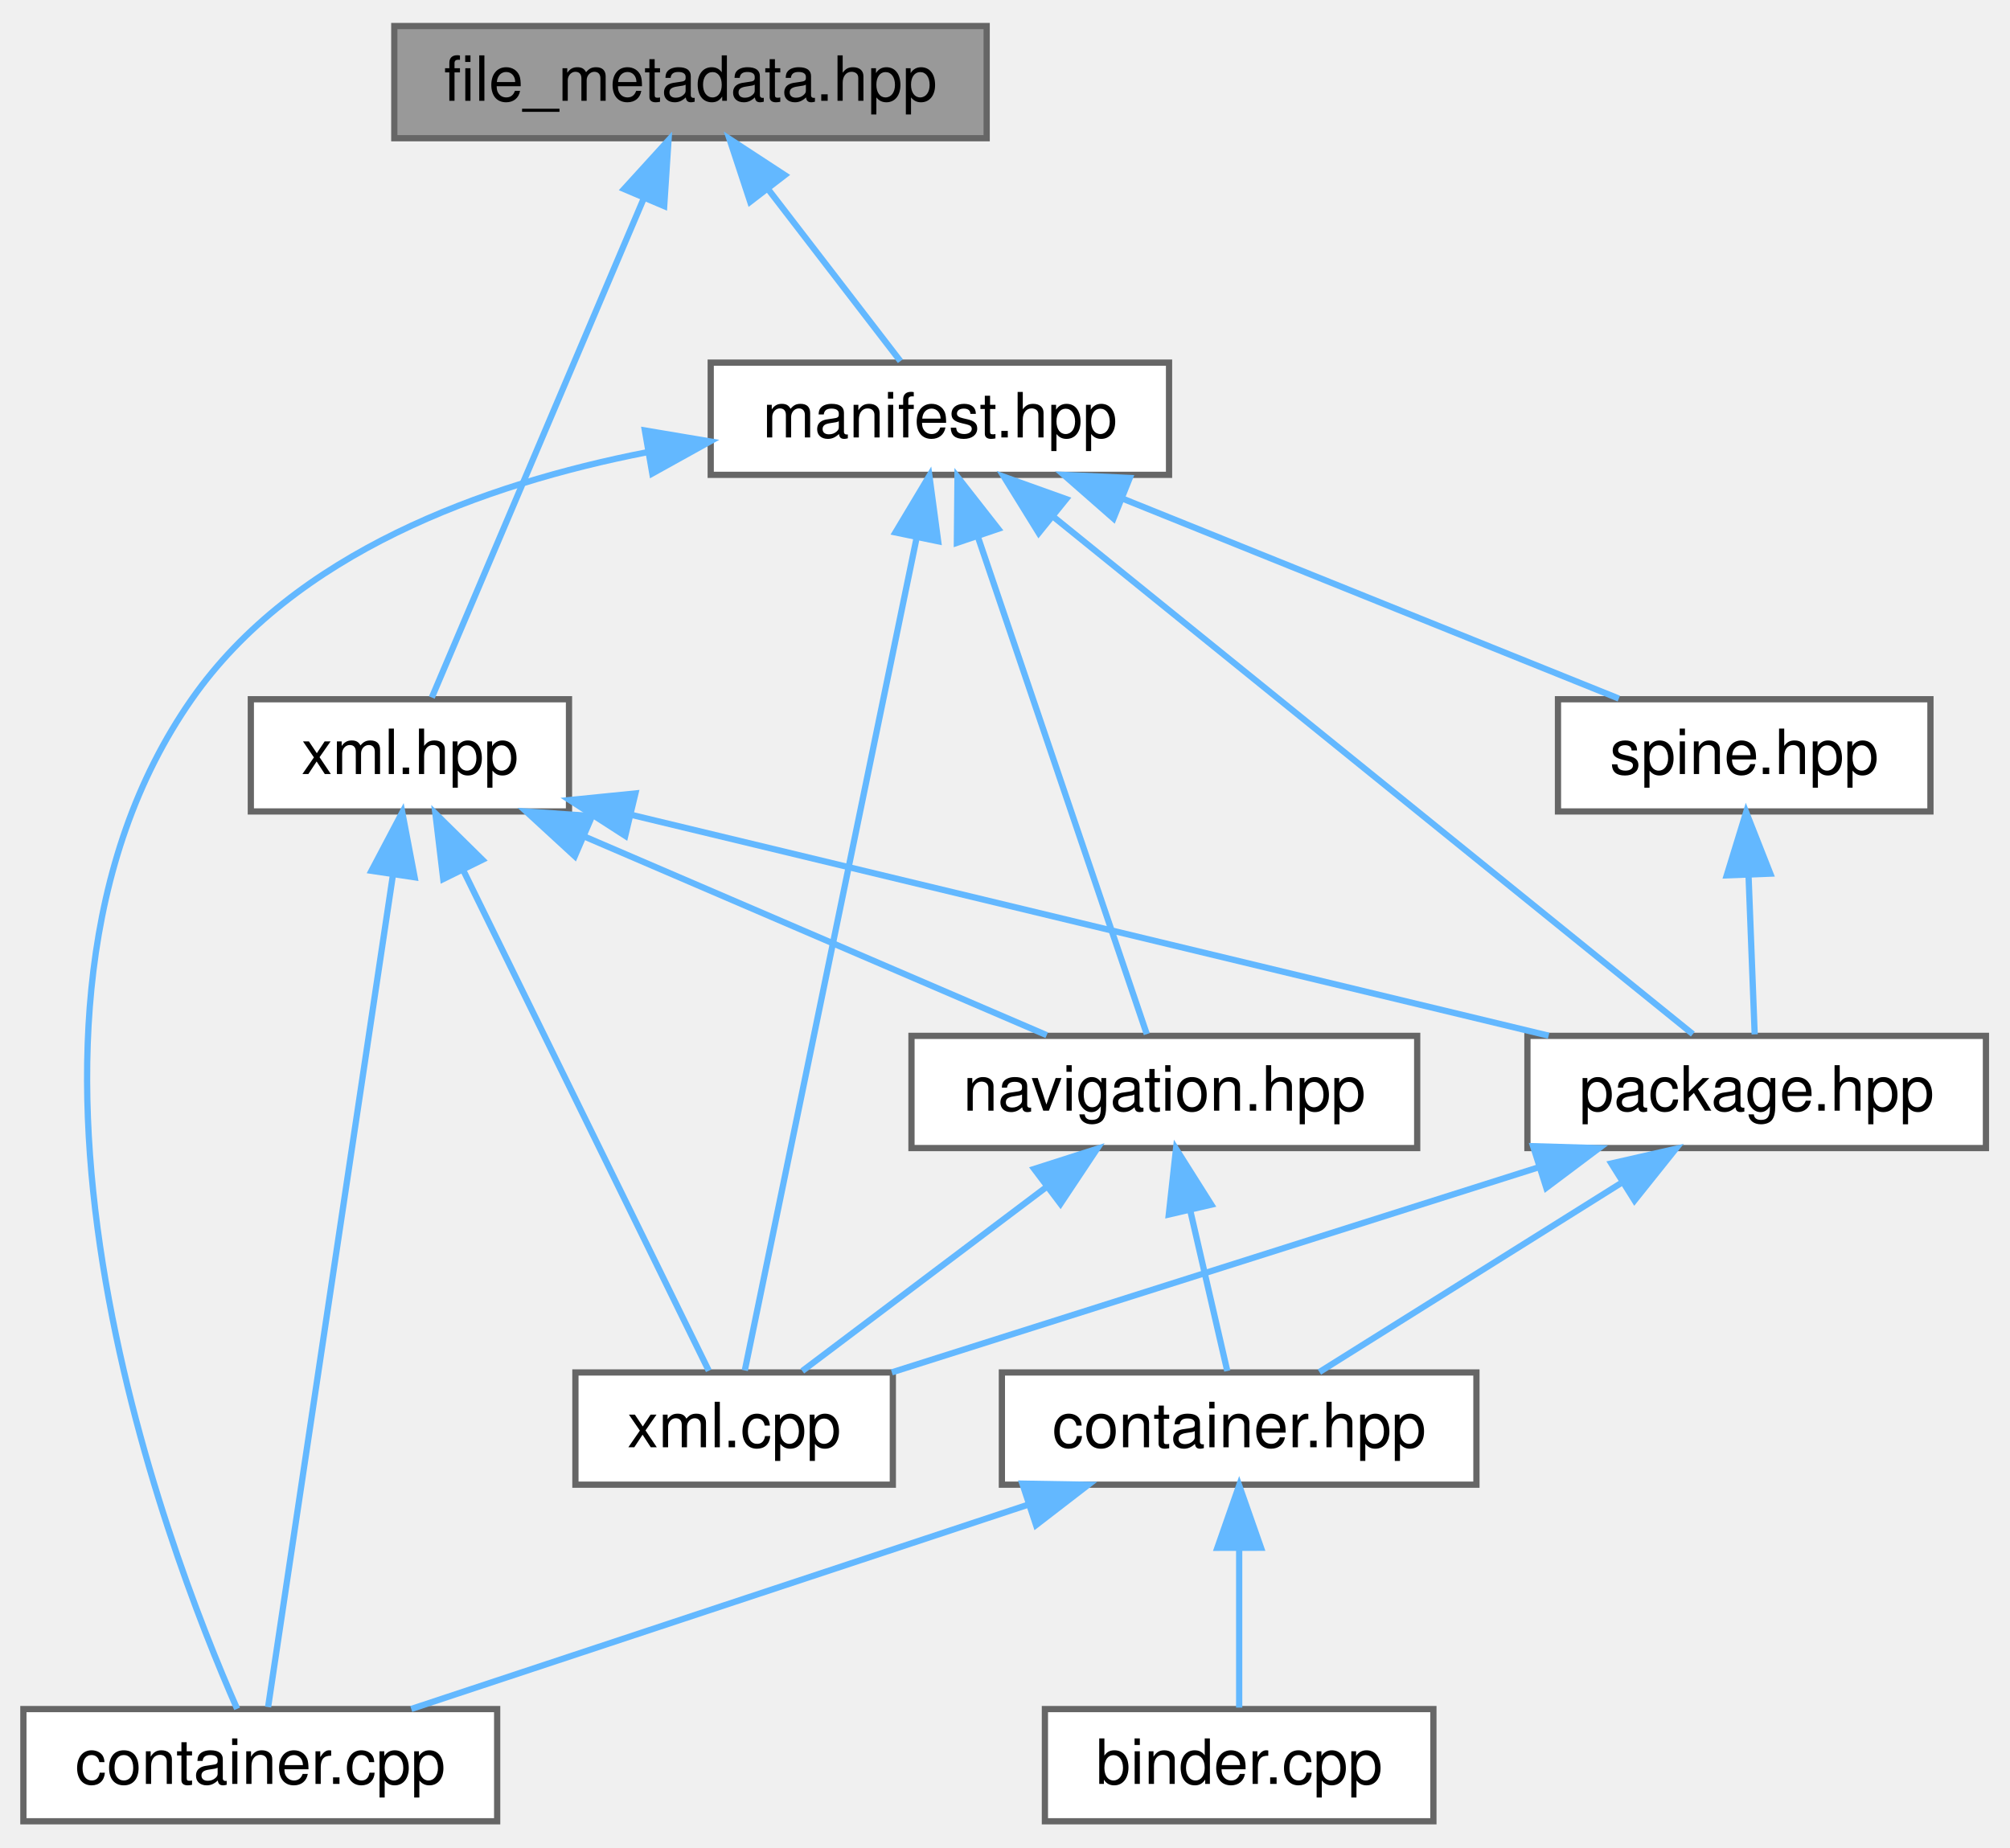
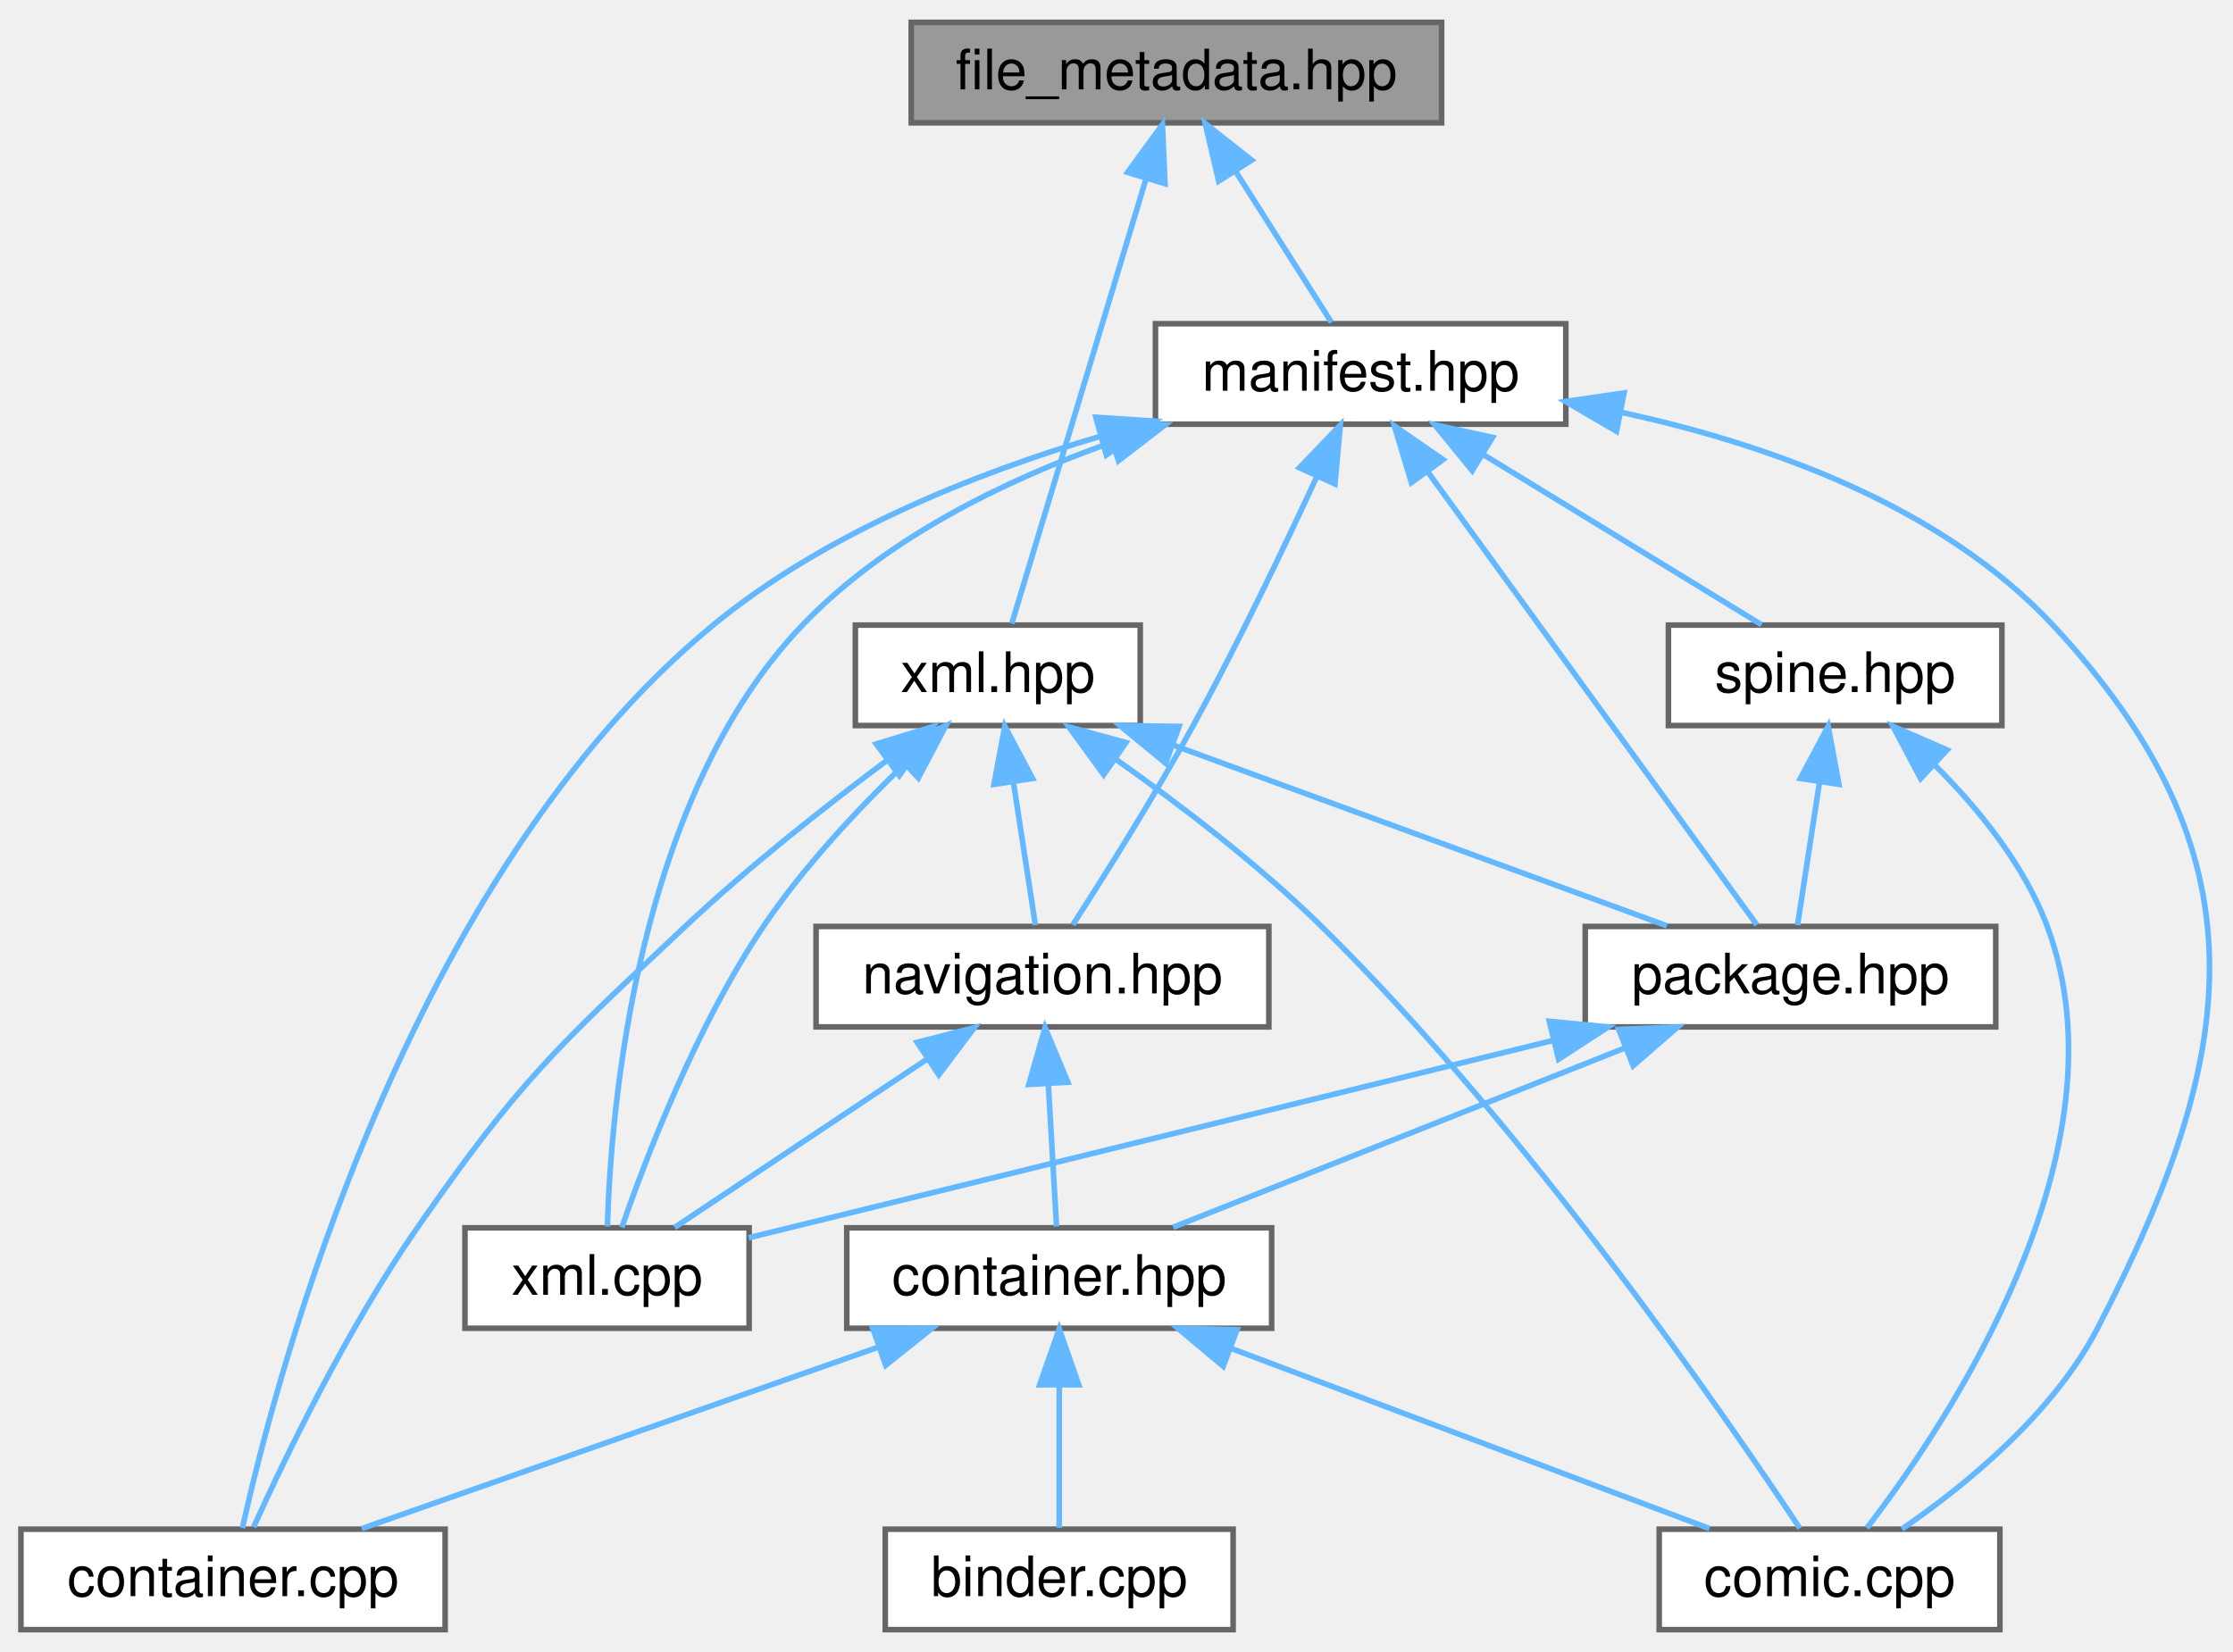
- <svg xmlns="http://www.w3.org/2000/svg" xmlns:xlink="http://www.w3.org/1999/xlink" width="322pt" height="296pt" viewBox="0.00 0.00 322.38 296.00">
+ <svg xmlns="http://www.w3.org/2000/svg" xmlns:xlink="http://www.w3.org/1999/xlink" width="400pt" height="296pt" viewBox="0.00 0.00 400.02 296.00">
  <g id="graph0" class="graph" transform="scale(1 1) rotate(0) translate(4 292)">
    <g id="Node000001" class="node">
      <g id="a_Node000001">
        <a xlink:title=" ">
-           <polygon fill="#999999" stroke="#666666" points="154.25,-288 59.24,-288 59.24,-270 154.25,-270 154.25,-288" />
-           <text text-anchor="middle" x="106.75" y="-276" font-family="Helvetica,sans-Serif" font-size="10.00">file_metadata.hpp</text>
+           <polygon fill="#999999" stroke="#666666" points="254.25,-288 159.24,-288 159.24,-270 254.25,-270 254.25,-288" />
+           <text text-anchor="middle" x="206.75" y="-276" font-family="Helvetica,sans-Serif" font-size="10.00">file_metadata.hpp</text>
        </a>
      </g>
    </g>
    <g id="Node000002" class="node">
      <g id="a_Node000002">
        <a xlink:href="manifest_8hpp.html" target="_top" xlink:title=" ">
-           <polygon fill="white" stroke="#666666" points="183.5,-234 109.99,-234 109.99,-216 183.5,-216 183.5,-234" />
-           <text text-anchor="middle" x="146.75" y="-222" font-family="Helvetica,sans-Serif" font-size="10.00">manifest.hpp</text>
+           <polygon fill="white" stroke="#666666" points="276.5,-234 202.99,-234 202.99,-216 276.5,-216 276.5,-234" />
+           <text text-anchor="middle" x="239.75" y="-222" font-family="Helvetica,sans-Serif" font-size="10.00">manifest.hpp</text>
        </a>
      </g>
    </g>
    <g id="edge1_Node000001_Node000002" class="edge">
      <g id="a_edge1_Node000001_Node000002">
        <a xlink:title=" ">
-           <path fill="none" stroke="#63b8ff" d="M119.16,-261.87C126.2,-252.71 134.72,-241.64 140.41,-234.24" />
-           <polygon fill="#63b8ff" stroke="#63b8ff" points="116.32,-259.81 113,-269.88 121.87,-264.08 116.32,-259.81" />
-         </a>
-       </g>
-     </g>
-     <g id="Node000010" class="node">
-       <g id="a_Node000010">
+           <path fill="none" stroke="#63b8ff" d="M217.35,-261.3C223.08,-252.26 229.92,-241.49 234.52,-234.24" />
+           <polygon fill="#63b8ff" stroke="#63b8ff" points="214.31,-259.56 211.9,-269.88 220.22,-263.31 214.31,-259.56" />
+         </a>
+       </g>
+     </g>
+     <g id="Node000011" class="node">
+       <g id="a_Node000011">
        <a xlink:href="xml_8hpp.html" target="_top" xlink:title=" ">
-           <polygon fill="white" stroke="#666666" points="87.26,-180 36.23,-180 36.23,-162 87.26,-162 87.26,-180" />
-           <text text-anchor="middle" x="61.75" y="-168" font-family="Helvetica,sans-Serif" font-size="10.00">xml.hpp</text>
-         </a>
-       </g>
-     </g>
-     <g id="edge14_Node000001_Node000010" class="edge">
-       <g id="a_edge14_Node000001_Node000010">
-         <a xlink:title=" ">
-           <path fill="none" stroke="#63b8ff" d="M99.25,-260.34C89.41,-237.17 72.54,-197.43 65.26,-180.28" />
-           <polygon fill="#63b8ff" stroke="#63b8ff" points="96.09,-261.85 103.22,-269.68 102.53,-259.11 96.09,-261.85" />
+           <polygon fill="white" stroke="#666666" points="200.26,-180 149.23,-180 149.23,-162 200.26,-162 200.26,-180" />
+           <text text-anchor="middle" x="174.75" y="-168" font-family="Helvetica,sans-Serif" font-size="10.00">xml.hpp</text>
+         </a>
+       </g>
+     </g>
+     <g id="edge17_Node000001_Node000011" class="edge">
+       <g id="a_edge17_Node000001_Node000011">
+         <a xlink:title=" ">
+           <path fill="none" stroke="#63b8ff" d="M201.32,-260.03C194.31,-236.81 182.4,-197.35 177.25,-180.28" />
+           <polygon fill="#63b8ff" stroke="#63b8ff" points="197.99,-261.12 204.24,-269.68 204.7,-259.1 197.99,-261.12" />
        </a>
      </g>
    </g>
    <g id="Node000003" class="node">
      <g id="a_Node000003">
+         <a xlink:href="comic_8cpp.html" target="_top" xlink:title=" ">
+           <polygon fill="white" stroke="#666666" points="354.26,-18 293.23,-18 293.23,0 354.26,0 354.26,-18" />
+           <text text-anchor="middle" x="323.75" y="-6" font-family="Helvetica,sans-Serif" font-size="10.00">comic.cpp</text>
+         </a>
+       </g>
+     </g>
+     <g id="edge2_Node000002_Node000003" class="edge">
+       <g id="a_edge2_Node000002_Node000003">
+         <a xlink:title=" ">
+           <path fill="none" stroke="#63b8ff" d="M286.52,-218.1C312.59,-212.46 343.74,-201.46 363.75,-180 402.01,-138.96 397.6,-103.8 371.75,-54 363.72,-38.55 347.98,-25.76 336.71,-18.03" />
+           <polygon fill="#63b8ff" stroke="#63b8ff" points="285.58,-214.72 276.44,-220.07 286.93,-221.59 285.58,-214.72" />
+         </a>
+       </g>
+     </g>
+     <g id="Node000004" class="node">
+       <g id="a_Node000004">
        <a xlink:href="container_8cpp.html" target="_top" xlink:title=" ">
          <polygon fill="white" stroke="#666666" points="75.74,-18 -0.25,-18 -0.25,0 75.74,0 75.74,-18" />
          <text text-anchor="middle" x="37.75" y="-6" font-family="Helvetica,sans-Serif" font-size="10.00">container.cpp</text>
        </a>
      </g>
    </g>
-     <g id="edge2_Node000002_Node000003" class="edge">
-       <g id="a_edge2_Node000002_Node000003">
-         <a xlink:title=" ">
-           <path fill="none" stroke="#63b8ff" d="M99.75,-219.62C73.64,-214.51 43.18,-203.53 26.75,-180 -9.49,-128.11 22.54,-44.18 34.03,-18.04" />
-           <polygon fill="#63b8ff" stroke="#63b8ff" points="99.43,-223.12 109.88,-221.36 100.62,-216.22 99.43,-223.12" />
-         </a>
-       </g>
-     </g>
-     <g id="Node000004" class="node">
-       <g id="a_Node000004">
+     <g id="edge3_Node000002_Node000004" class="edge">
+       <g id="a_edge3_Node000002_Node000004">
+         <a xlink:title=" ">
+           <path fill="none" stroke="#63b8ff" d="M193.08,-213.82C170.33,-207.09 143.66,-196.4 123.75,-180 68.86,-134.79 45.51,-45.61 39.43,-18.21" />
+           <polygon fill="#63b8ff" stroke="#63b8ff" points="192.31,-217.24 202.89,-216.55 194.19,-210.49 192.31,-217.24" />
+         </a>
+       </g>
+     </g>
+     <g id="Node000005" class="node">
+       <g id="a_Node000005">
        <a xlink:href="navigation_8hpp.html" target="_top" xlink:title=" ">
          <polygon fill="white" stroke="#666666" points="223.3,-126 142.19,-126 142.19,-108 223.3,-108 223.3,-126" />
          <text text-anchor="middle" x="182.75" y="-114" font-family="Helvetica,sans-Serif" font-size="10.00">navigation.hpp</text>
        </a>
      </g>
    </g>
-     <g id="edge3_Node000002_Node000004" class="edge">
-       <g id="a_edge3_Node000002_Node000004">
-         <a xlink:title=" ">
-           <path fill="none" stroke="#63b8ff" d="M152.85,-206.03C160.74,-182.81 174.14,-143.35 179.93,-126.28" />
-           <polygon fill="#63b8ff" stroke="#63b8ff" points="149.47,-205.09 149.57,-215.68 156.1,-207.34 149.47,-205.09" />
+     <g id="edge4_Node000002_Node000005" class="edge">
+       <g id="a_edge4_Node000002_Node000005">
+         <a xlink:title=" ">
+           <path fill="none" stroke="#63b8ff" d="M231.88,-206.56C226.07,-194.01 217.82,-176.75 209.75,-162 202.78,-149.26 193.82,-135.03 188.18,-126.29" />
+           <polygon fill="#63b8ff" stroke="#63b8ff" points="228.78,-208.2 236.11,-215.84 235.14,-205.29 228.78,-208.2" />
+         </a>
+       </g>
+     </g>
+     <g id="Node000008" class="node">
+       <g id="a_Node000008">
+         <a xlink:href="xml_8cpp.html" target="_top" xlink:title=" ">
+           <polygon fill="white" stroke="#666666" points="130.2,-72 79.29,-72 79.29,-54 130.2,-54 130.2,-72" />
+           <text text-anchor="middle" x="104.75" y="-60" font-family="Helvetica,sans-Serif" font-size="10.00">xml.cpp</text>
+         </a>
+       </g>
+     </g>
+     <g id="edge16_Node000002_Node000008" class="edge">
+       <g id="a_edge16_Node000002_Node000008">
+         <a xlink:title=" ">
+           <path fill="none" stroke="#63b8ff" d="M195,-212.69C175.89,-205.92 154.6,-195.52 139.75,-180 109.93,-148.85 105.42,-93.2 104.81,-72.27" />
+           <polygon fill="#63b8ff" stroke="#63b8ff" points="194.16,-216.1 204.76,-215.91 196.36,-209.45 194.16,-216.1" />
+         </a>
+       </g>
+     </g>
+     <g id="Node000009" class="node">
+       <g id="a_Node000009">
+         <a xlink:href="package_8hpp.html" target="_top" xlink:title=" ">
+           <polygon fill="white" stroke="#666666" points="353.52,-126 279.98,-126 279.98,-108 353.52,-108 353.52,-126" />
+           <text text-anchor="middle" x="316.75" y="-114" font-family="Helvetica,sans-Serif" font-size="10.00">package.hpp</text>
+         </a>
+       </g>
+     </g>
+     <g id="edge10_Node000002_Node000009" class="edge">
+       <g id="a_edge10_Node000002_Node000009">
+         <a xlink:title=" ">
+           <path fill="none" stroke="#63b8ff" d="M251.68,-207.58C268.36,-184.61 298.05,-143.74 310.73,-126.28" />
+           <polygon fill="#63b8ff" stroke="#63b8ff" points="248.83,-205.53 245.79,-215.68 254.5,-209.65 248.83,-205.53" />
+         </a>
+       </g>
+     </g>
+     <g id="Node000010" class="node">
+       <g id="a_Node000010">
+         <a xlink:href="spine_8hpp.html" target="_top" xlink:title=" ">
+           <polygon fill="white" stroke="#666666" points="354.62,-180 294.88,-180 294.88,-162 354.62,-162 354.62,-180" />
+           <text text-anchor="middle" x="324.75" y="-168" font-family="Helvetica,sans-Serif" font-size="10.00">spine.hpp</text>
+         </a>
+       </g>
+     </g>
+     <g id="edge13_Node000002_Node000010" class="edge">
+       <g id="a_edge13_Node000002_Node000010">
+         <a xlink:title=" ">
+           <path fill="none" stroke="#63b8ff" d="M261.65,-210.6C277.45,-200.94 298.24,-188.21 311.56,-180.07" />
+           <polygon fill="#63b8ff" stroke="#63b8ff" points="259.73,-207.67 253.03,-215.88 263.38,-213.64 259.73,-207.67" />
+         </a>
+       </g>
+     </g>
+     <g id="Node000006" class="node">
+       <g id="a_Node000006">
+         <a xlink:href="container_8hpp.html" target="_top" xlink:title=" ">
+           <polygon fill="white" stroke="#666666" points="223.8,-72 147.69,-72 147.69,-54 223.8,-54 223.8,-72" />
+           <text text-anchor="middle" x="185.75" y="-60" font-family="Helvetica,sans-Serif" font-size="10.00">container.hpp</text>
+         </a>
+       </g>
+     </g>
+     <g id="edge5_Node000005_Node000006" class="edge">
+       <g id="a_edge5_Node000005_Node000006">
+         <a xlink:title=" ">
+           <path fill="none" stroke="#63b8ff" d="M183.79,-97.86C184.3,-89.13 184.87,-79.1 185.27,-72.24" />
+           <polygon fill="#63b8ff" stroke="#63b8ff" points="180.3,-97.69 183.21,-107.88 187.29,-98.09 180.3,-97.69" />
+         </a>
+       </g>
+     </g>
+     <g id="edge9_Node000005_Node000008" class="edge">
+       <g id="a_edge9_Node000005_Node000008">
+         <a xlink:title=" ">
+           <path fill="none" stroke="#63b8ff" d="M162.23,-102.33C147.79,-92.7 128.95,-80.14 116.85,-72.07" />
+           <polygon fill="#63b8ff" stroke="#63b8ff" points="160.3,-105.24 170.56,-107.88 164.18,-99.42 160.3,-105.24" />
+         </a>
+       </g>
+     </g>
+     <g id="edge7_Node000006_Node000003" class="edge">
+       <g id="a_edge7_Node000006_Node000003">
+         <a xlink:title=" ">
+           <path fill="none" stroke="#63b8ff" d="M216.42,-50.44C242.47,-40.62 279.21,-26.78 302.23,-18.11" />
+           <polygon fill="#63b8ff" stroke="#63b8ff" points="215.13,-47.19 207.01,-53.99 217.6,-53.74 215.13,-47.19" />
+         </a>
+       </g>
+     </g>
+     <g id="edge8_Node000006_Node000004" class="edge">
+       <g id="a_edge8_Node000006_Node000004">
+         <a xlink:title=" ">
+           <path fill="none" stroke="#63b8ff" d="M153.22,-50.57C125.26,-40.75 85.62,-26.82 60.82,-18.11" />
+           <polygon fill="#63b8ff" stroke="#63b8ff" points="152.35,-53.98 162.95,-53.99 154.67,-47.37 152.35,-53.98" />
        </a>
      </g>
    </g>
    <g id="Node000007" class="node">
      <g id="a_Node000007">
-         <a xlink:href="xml_8cpp.html" target="_top" xlink:title=" ">
-           <polygon fill="white" stroke="#666666" points="139.2,-72 88.29,-72 88.29,-54 139.2,-54 139.2,-72" />
-           <text text-anchor="middle" x="113.75" y="-60" font-family="Helvetica,sans-Serif" font-size="10.00">xml.cpp</text>
-         </a>
-       </g>
-     </g>
-     <g id="edge13_Node000002_Node000007" class="edge">
-       <g id="a_edge13_Node000002_Node000007">
-         <a xlink:title=" ">
-           <path fill="none" stroke="#63b8ff" d="M142.98,-205.74C135.84,-171.12 120.59,-97.16 115.46,-72.33" />
-           <polygon fill="#63b8ff" stroke="#63b8ff" points="139.62,-206.76 145.06,-215.85 146.47,-205.34 139.62,-206.76" />
-         </a>
-       </g>
-     </g>
-     <g id="Node000008" class="node">
-       <g id="a_Node000008">
-         <a xlink:href="package_8hpp.html" target="_top" xlink:title=" ">
-           <polygon fill="white" stroke="#666666" points="314.52,-126 240.98,-126 240.98,-108 314.52,-108 314.52,-126" />
-           <text text-anchor="middle" x="277.75" y="-114" font-family="Helvetica,sans-Serif" font-size="10.00">package.hpp</text>
-         </a>
-       </g>
-     </g>
-     <g id="edge8_Node000002_Node000008" class="edge">
-       <g id="a_edge8_Node000002_Node000008">
-         <a xlink:title=" ">
-           <path fill="none" stroke="#63b8ff" d="M164.83,-209.37C192.73,-186.79 245.37,-144.2 267.51,-126.28" />
-           <polygon fill="#63b8ff" stroke="#63b8ff" points="162.6,-206.67 157.03,-215.68 167,-212.11 162.6,-206.67" />
-         </a>
-       </g>
-     </g>
-     <g id="Node000009" class="node">
-       <g id="a_Node000009">
-         <a xlink:href="spine_8hpp.html" target="_top" xlink:title=" ">
-           <polygon fill="white" stroke="#666666" points="305.62,-180 245.88,-180 245.88,-162 305.62,-162 305.62,-180" />
-           <text text-anchor="middle" x="275.75" y="-168" font-family="Helvetica,sans-Serif" font-size="10.00">spine.hpp</text>
-         </a>
-       </g>
-     </g>
-     <g id="edge11_Node000002_Node000009" class="edge">
-       <g id="a_edge11_Node000002_Node000009">
-         <a xlink:title=" ">
-           <path fill="none" stroke="#63b8ff" d="M176.06,-212.18C200.38,-202.38 234.3,-188.71 255.64,-180.11" />
-           <polygon fill="#63b8ff" stroke="#63b8ff" points="174.59,-209 166.62,-215.99 177.2,-215.5 174.59,-209" />
-         </a>
-       </g>
-     </g>
-     <g id="Node000005" class="node">
-       <g id="a_Node000005">
-         <a xlink:href="container_8hpp.html" target="_top" xlink:title=" ">
-           <polygon fill="white" stroke="#666666" points="232.8,-72 156.69,-72 156.69,-54 232.8,-54 232.8,-72" />
-           <text text-anchor="middle" x="194.75" y="-60" font-family="Helvetica,sans-Serif" font-size="10.00">container.hpp</text>
-         </a>
-       </g>
-     </g>
-     <g id="edge4_Node000004_Node000005" class="edge">
-       <g id="a_edge4_Node000004_Node000005">
-         <a xlink:title=" ">
-           <path fill="none" stroke="#63b8ff" d="M186.93,-97.86C188.95,-89.13 191.26,-79.1 192.84,-72.24" />
-           <polygon fill="#63b8ff" stroke="#63b8ff" points="183.46,-97.34 184.62,-107.88 190.28,-98.92 183.46,-97.34" />
-         </a>
-       </g>
-     </g>
-     <g id="edge7_Node000004_Node000007" class="edge">
-       <g id="a_edge7_Node000004_Node000007">
-         <a xlink:title=" ">
-           <path fill="none" stroke="#63b8ff" d="M163.93,-101.82C151.33,-92.33 135.2,-80.17 124.68,-72.24" />
-           <polygon fill="#63b8ff" stroke="#63b8ff" points="161.87,-104.65 171.96,-107.88 166.09,-99.06 161.87,-104.65" />
-         </a>
-       </g>
-     </g>
-     <g id="edge6_Node000005_Node000003" class="edge">
-       <g id="a_edge6_Node000005_Node000003">
-         <a xlink:title=" ">
-           <path fill="none" stroke="#63b8ff" d="M160.99,-50.82C131.19,-40.95 88.48,-26.8 61.96,-18.02" />
-           <polygon fill="#63b8ff" stroke="#63b8ff" points="159.97,-54.17 170.56,-53.99 162.17,-47.52 159.97,-54.17" />
-         </a>
-       </g>
-     </g>
-     <g id="Node000006" class="node">
-       <g id="a_Node000006">
        <a xlink:href="binder_8cpp.html" target="_top" xlink:title=" ">
-           <polygon fill="white" stroke="#666666" points="225.9,-18 163.59,-18 163.59,0 225.9,0 225.9,-18" />
-           <text text-anchor="middle" x="194.75" y="-6" font-family="Helvetica,sans-Serif" font-size="10.00">binder.cpp</text>
-         </a>
-       </g>
-     </g>
-     <g id="edge5_Node000005_Node000006" class="edge">
-       <g id="a_edge5_Node000005_Node000006">
-         <a xlink:title=" ">
-           <path fill="none" stroke="#63b8ff" d="M194.75,-43.86C194.75,-35.13 194.75,-25.1 194.75,-18.24" />
-           <polygon fill="#63b8ff" stroke="#63b8ff" points="191.25,-43.87 194.75,-53.88 198.25,-43.88 191.25,-43.87" />
-         </a>
-       </g>
-     </g>
-     <g id="edge9_Node000008_Node000005" class="edge">
-       <g id="a_edge9_Node000008_Node000005">
-         <a xlink:title=" ">
-           <path fill="none" stroke="#63b8ff" d="M255.92,-102.33C240.55,-92.7 220.5,-80.14 207.62,-72.07" />
-           <polygon fill="#63b8ff" stroke="#63b8ff" points="254.44,-105.53 264.78,-107.88 258.16,-99.6 254.44,-105.53" />
-         </a>
-       </g>
-     </g>
-     <g id="edge10_Node000008_Node000007" class="edge">
-       <g id="a_edge10_Node000008_Node000007">
-         <a xlink:title=" ">
-           <path fill="none" stroke="#63b8ff" d="M242.89,-104.95C211.75,-95.07 166.86,-80.84 139.04,-72.02" />
-           <polygon fill="#63b8ff" stroke="#63b8ff" points="241.89,-108.3 252.48,-107.99 244.01,-101.63 241.89,-108.3" />
+           <polygon fill="white" stroke="#666666" points="216.9,-18 154.59,-18 154.59,0 216.9,0 216.9,-18" />
+           <text text-anchor="middle" x="185.75" y="-6" font-family="Helvetica,sans-Serif" font-size="10.00">binder.cpp</text>
+         </a>
+       </g>
+     </g>
+     <g id="edge6_Node000006_Node000007" class="edge">
+       <g id="a_edge6_Node000006_Node000007">
+         <a xlink:title=" ">
+           <path fill="none" stroke="#63b8ff" d="M185.75,-43.86C185.75,-35.13 185.75,-25.1 185.75,-18.24" />
+           <polygon fill="#63b8ff" stroke="#63b8ff" points="182.25,-43.87 185.75,-53.88 189.25,-43.88 182.25,-43.87" />
+         </a>
+       </g>
+     </g>
+     <g id="edge11_Node000009_Node000006" class="edge">
+       <g id="a_edge11_Node000009_Node000006">
+         <a xlink:title=" ">
+           <path fill="none" stroke="#63b8ff" d="M286.97,-104.18C262.28,-94.38 227.83,-80.71 206.17,-72.11" />
+           <polygon fill="#63b8ff" stroke="#63b8ff" points="285.98,-107.55 296.56,-107.99 288.56,-101.05 285.98,-107.55" />
        </a>
      </g>
    </g>
    <g id="edge12_Node000009_Node000008" class="edge">
      <g id="a_edge12_Node000009_Node000008">
        <a xlink:title=" ">
-           <path fill="none" stroke="#63b8ff" d="M276.44,-151.86C276.78,-143.13 277.17,-133.1 277.43,-126.24" />
-           <polygon fill="#63b8ff" stroke="#63b8ff" points="272.95,-151.75 276.06,-161.88 279.94,-152.02 272.95,-151.75" />
-         </a>
-       </g>
-     </g>
-     <g id="edge15_Node000010_Node000003" class="edge">
-       <g id="a_edge15_Node000010_Node000003">
-         <a xlink:title=" ">
-           <path fill="none" stroke="#63b8ff" d="M59.01,-151.74C53.81,-117.12 42.72,-43.16 39,-18.33" />
-           <polygon fill="#63b8ff" stroke="#63b8ff" points="55.58,-152.48 60.52,-161.85 62.5,-151.44 55.58,-152.48" />
-         </a>
-       </g>
-     </g>
-     <g id="edge16_Node000010_Node000004" class="edge">
-       <g id="a_edge16_Node000010_Node000004">
-         <a xlink:title=" ">
-           <path fill="none" stroke="#63b8ff" d="M89.86,-157.92C112.62,-148.14 144.05,-134.63 163.88,-126.11" />
-           <polygon fill="#63b8ff" stroke="#63b8ff" points="88.19,-154.82 80.39,-161.99 90.96,-161.26 88.19,-154.82" />
-         </a>
-       </g>
-     </g>
-     <g id="edge18_Node000010_Node000007" class="edge">
-       <g id="a_edge18_Node000010_Node000007">
-         <a xlink:title=" ">
-           <path fill="none" stroke="#63b8ff" d="M70.26,-152.65C81.6,-129.52 101.23,-89.51 109.68,-72.28" />
-           <polygon fill="#63b8ff" stroke="#63b8ff" points="67.09,-151.16 65.83,-161.68 73.37,-154.25 67.09,-151.16" />
-         </a>
-       </g>
-     </g>
-     <g id="edge17_Node000010_Node000008" class="edge">
-       <g id="a_edge17_Node000010_Node000008">
-         <a xlink:title=" ">
-           <path fill="none" stroke="#63b8ff" d="M97.16,-161.48C137.95,-151.65 204.47,-135.64 244.38,-126.03" />
-           <polygon fill="#63b8ff" stroke="#63b8ff" points="96.28,-158.09 87.37,-163.83 97.91,-164.89 96.28,-158.09" />
+           <path fill="none" stroke="#63b8ff" d="M274.17,-105.56C231.03,-94.98 165.74,-78.96 130.12,-70.22" />
+           <polygon fill="#63b8ff" stroke="#63b8ff" points="273.54,-109.01 284.09,-107.99 275.21,-102.21 273.54,-109.01" />
+         </a>
+       </g>
+     </g>
+     <g id="edge14_Node000010_Node000003" class="edge">
+       <g id="a_edge14_Node000010_Node000003">
+         <a xlink:title=" ">
+           <path fill="none" stroke="#63b8ff" d="M342.55,-154.96C350.34,-147.21 358.63,-137.07 362.75,-126 377.64,-85.97 345.1,-37.29 330.44,-18.22" />
+           <polygon fill="#63b8ff" stroke="#63b8ff" points="340.06,-152.5 335.1,-161.86 344.81,-157.63 340.06,-152.5" />
+         </a>
+       </g>
+     </g>
+     <g id="edge15_Node000010_Node000009" class="edge">
+       <g id="a_edge15_Node000010_Node000009">
+         <a xlink:title=" ">
+           <path fill="none" stroke="#63b8ff" d="M321.95,-151.86C320.61,-143.13 319.07,-133.1 318.01,-126.24" />
+           <polygon fill="#63b8ff" stroke="#63b8ff" points="318.52,-152.52 323.5,-161.88 325.43,-151.46 318.52,-152.52" />
+         </a>
+       </g>
+     </g>
+     <g id="edge18_Node000011_Node000003" class="edge">
+       <g id="a_edge18_Node000011_Node000003">
+         <a xlink:title=" ">
+           <path fill="none" stroke="#63b8ff" d="M196.01,-155.87C207.47,-147.77 221.51,-137.05 232.75,-126 269.78,-89.56 305.3,-37.97 318.42,-18.17" />
+           <polygon fill="#63b8ff" stroke="#63b8ff" points="193.72,-153.19 187.48,-161.75 197.7,-158.95 193.72,-153.19" />
+         </a>
+       </g>
+     </g>
+     <g id="edge19_Node000011_Node000004" class="edge">
+       <g id="a_edge19_Node000011_Node000004">
+         <a xlink:title=" ">
+           <path fill="none" stroke="#63b8ff" d="M154.93,-155.79C143.89,-147.55 130.11,-136.7 118.75,-126 95.36,-103.99 89.09,-98.36 70.75,-72 58.21,-53.98 46.99,-30.65 41.43,-18.38" />
+           <polygon fill="#63b8ff" stroke="#63b8ff" points="152.97,-158.7 163.11,-161.8 157.12,-153.06 152.97,-158.7" />
+         </a>
+       </g>
+     </g>
+     <g id="edge20_Node000011_Node000005" class="edge">
+       <g id="a_edge20_Node000011_Node000005">
+         <a xlink:title=" ">
+           <path fill="none" stroke="#63b8ff" d="M177.54,-151.86C178.88,-143.13 180.42,-133.1 181.48,-126.24" />
+           <polygon fill="#63b8ff" stroke="#63b8ff" points="174.06,-151.46 176,-161.88 180.98,-152.52 174.06,-151.46" />
+         </a>
+       </g>
+     </g>
+     <g id="edge22_Node000011_Node000008" class="edge">
+       <g id="a_edge22_Node000011_Node000008">
+         <a xlink:title=" ">
+           <path fill="none" stroke="#63b8ff" d="M158.04,-155.09C149.7,-147.05 139.9,-136.62 132.75,-126 120.73,-108.18 111.65,-84.36 107.4,-72.08" />
+           <polygon fill="#63b8ff" stroke="#63b8ff" points="155.74,-157.73 165.44,-161.99 160.51,-152.61 155.74,-157.73" />
+         </a>
+       </g>
+     </g>
+     <g id="edge21_Node000011_Node000009" class="edge">
+       <g id="a_edge21_Node000011_Node000009">
+         <a xlink:title=" ">
+           <path fill="none" stroke="#63b8ff" d="M206.31,-158.44C233.12,-148.62 270.92,-134.78 294.61,-126.11" />
+           <polygon fill="#63b8ff" stroke="#63b8ff" points="204.81,-155.26 196.62,-161.99 207.22,-161.84 204.81,-155.26" />
        </a>
      </g>
    </g>
  </g>
</svg>
